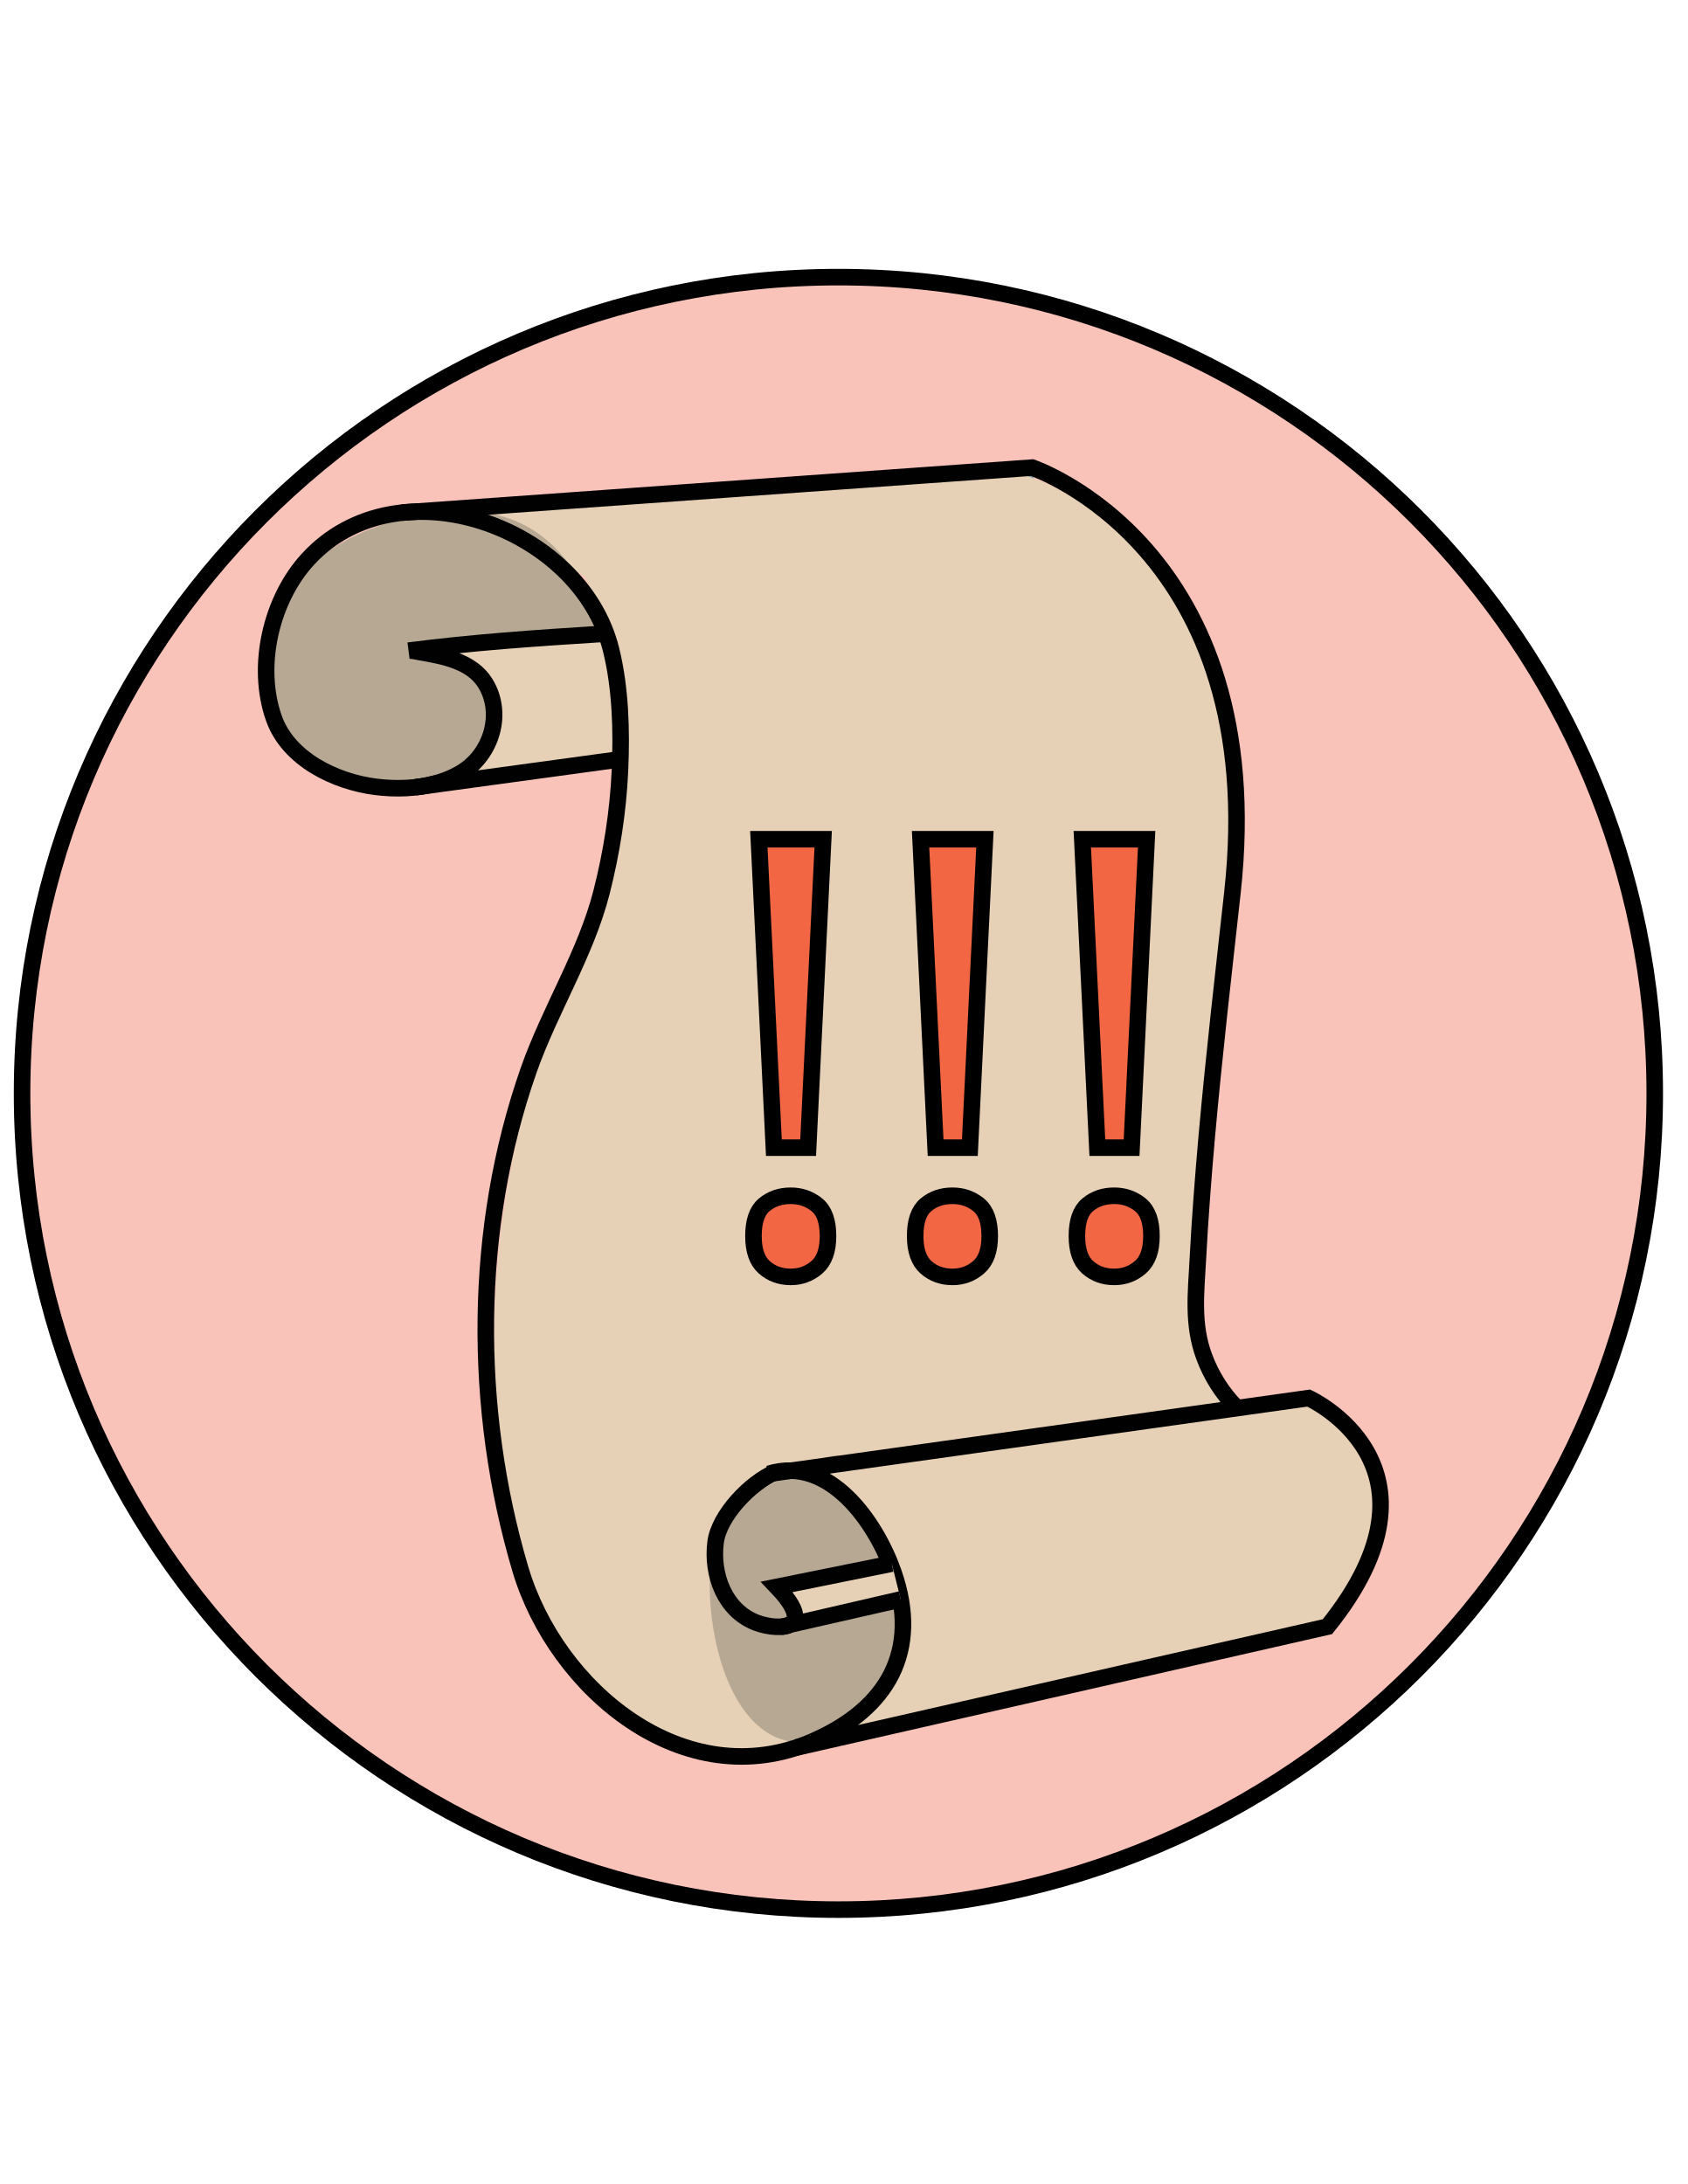
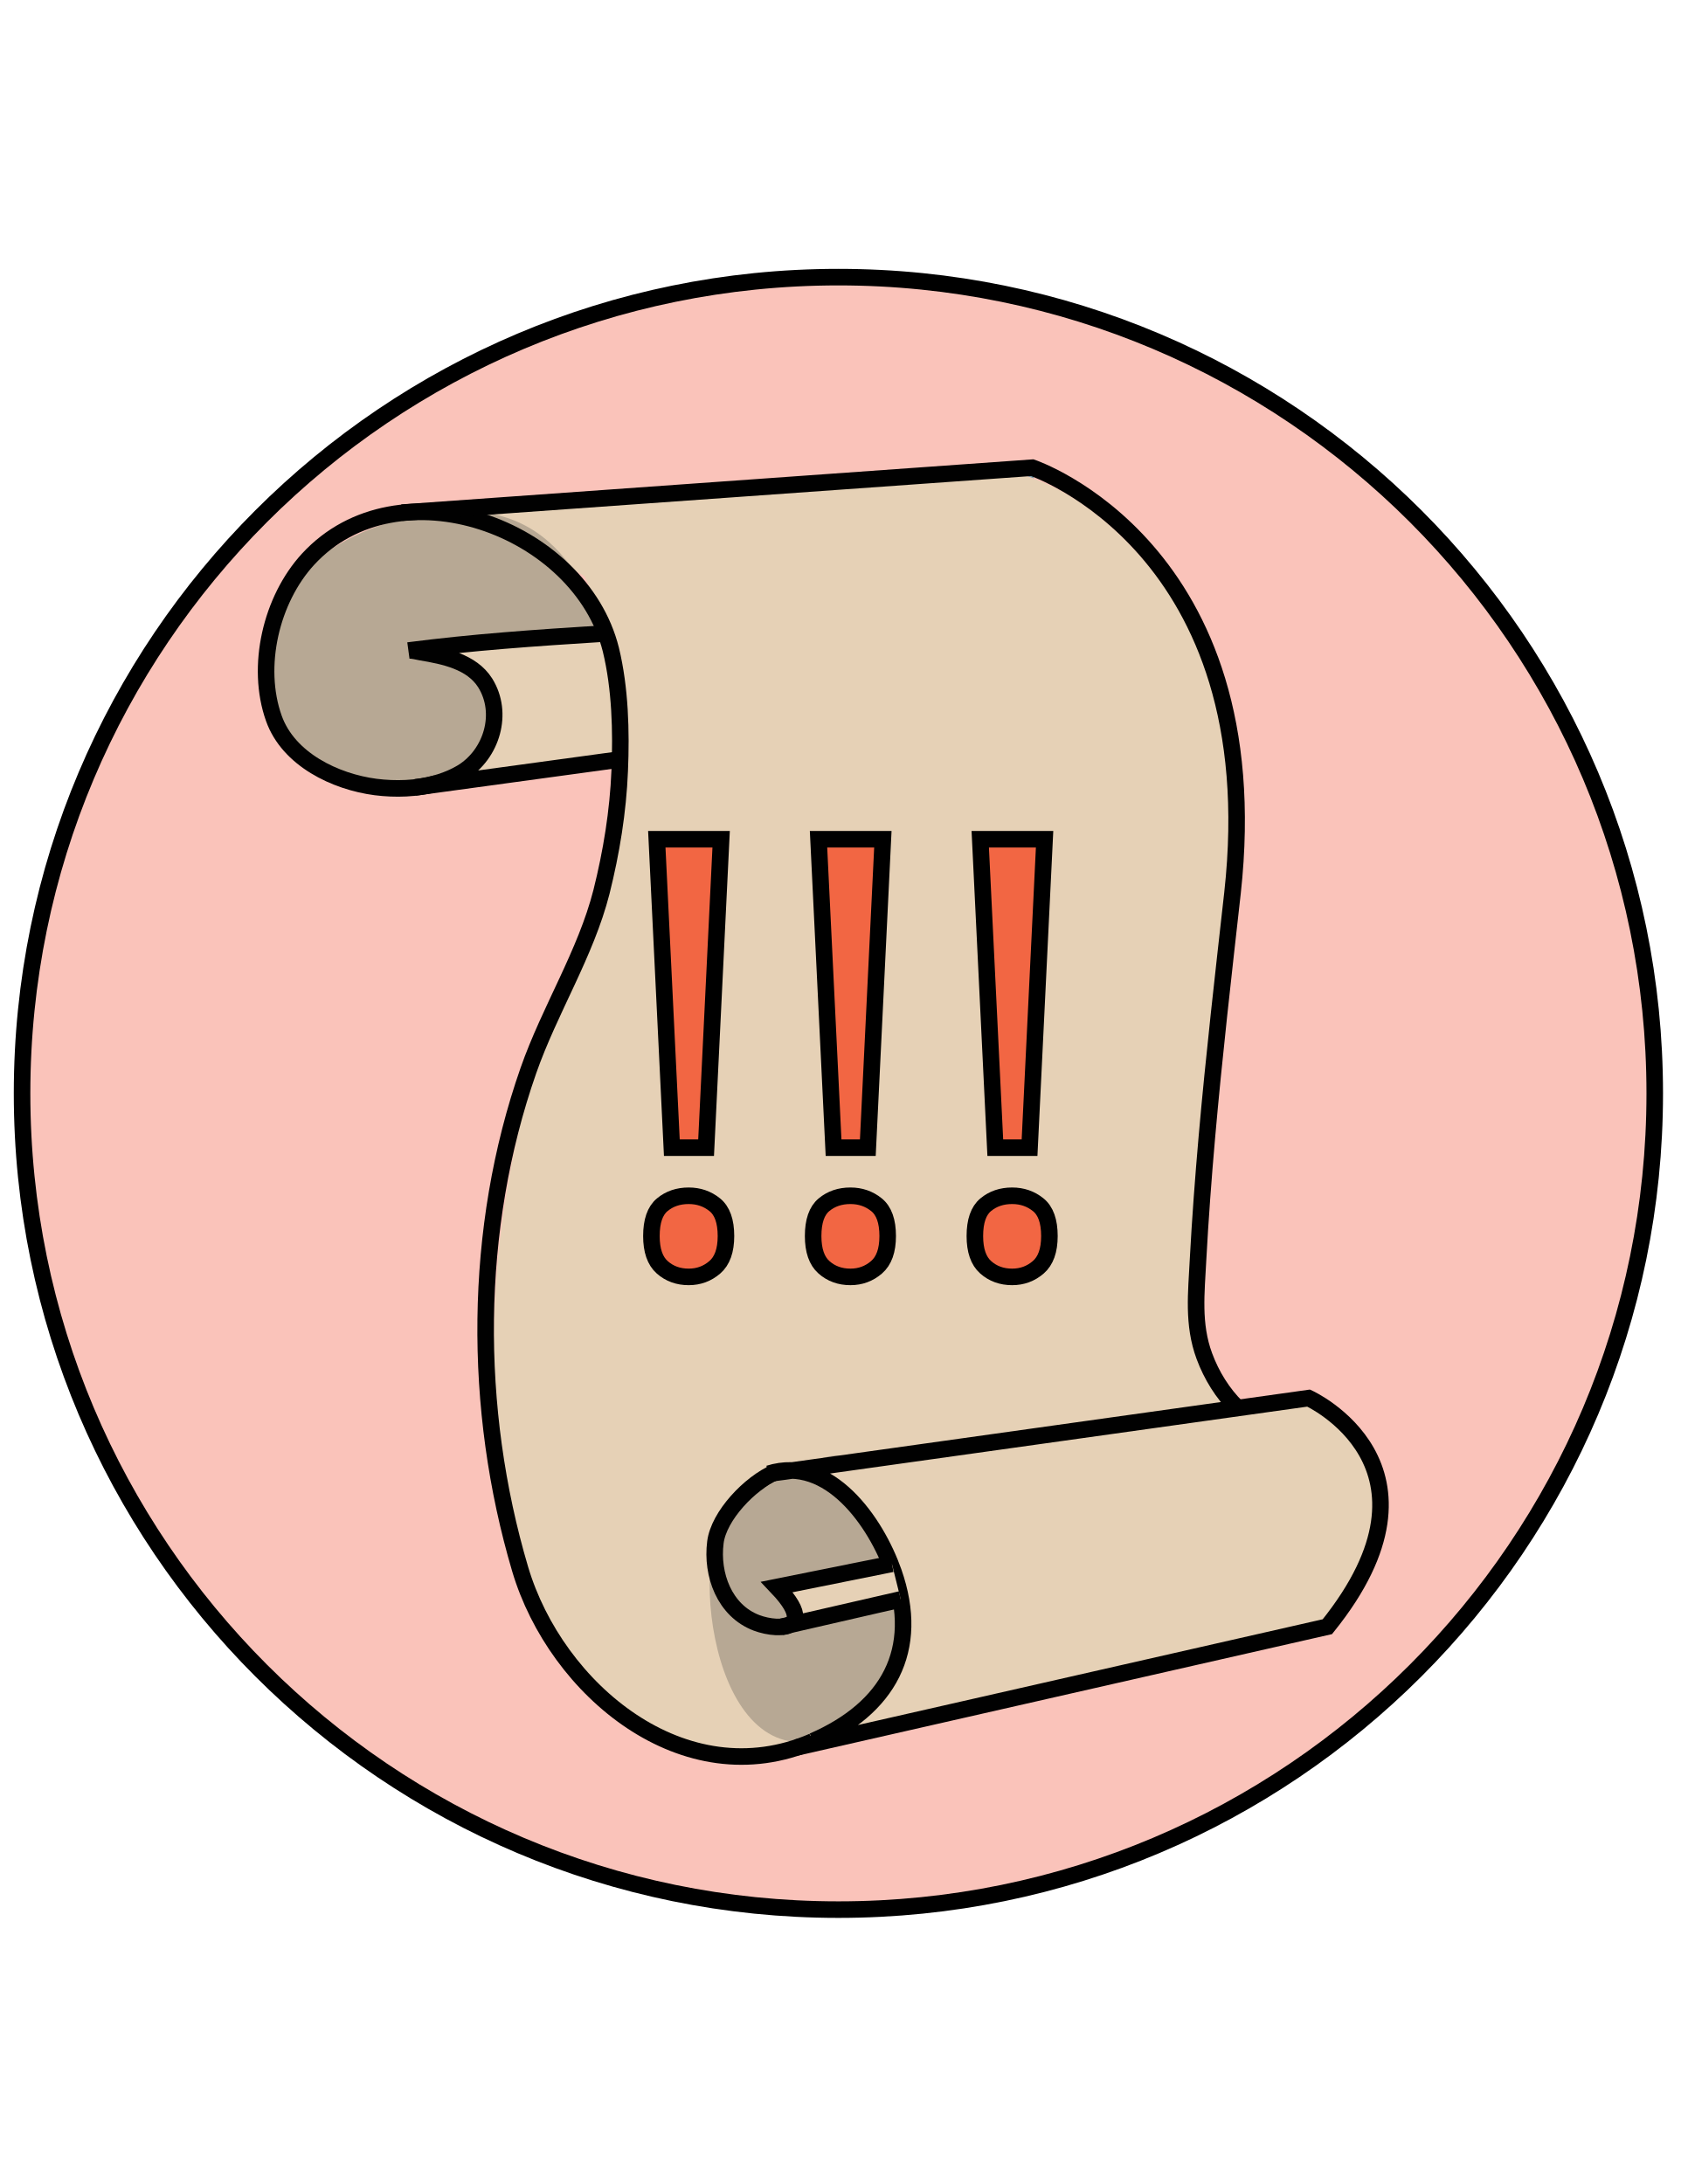
<svg xmlns="http://www.w3.org/2000/svg" version="1.1" id="Layer_1" x="0px" y="0px" viewBox="0 0 612 792" style="enable-background:new 0 0 612 792;" xml:space="preserve">
  <style type="text/css">
	.st0{fill:#FAC3BA;stroke:#000000;stroke-width:6;stroke-miterlimit:10;}
	.st1{fill:#789CAA;}
	.st2{fill:#E6D1B6;}
	.st3{fill:#B7A894;}
	.st4{fill:#E6D1B6;stroke:#010101;stroke-width:6;stroke-miterlimit:10;}
	.st5{fill:none;stroke:#010101;stroke-width:6;stroke-miterlimit:10;}
	.st6{fill:none;}
- 	.st7{fill:#F26643;stroke:#000000;stroke-width:6;stroke-miterlimit:10;}
- 	.st8{font-family:'MyriadPro-Regular';}
+ 	.st7{fill:#F26643;}
+ 	.st8{font-family:'ArialMT';}
	.st9{font-size:218px;}
+ 	.st10{fill:none;stroke:#000000;stroke-width:6;stroke-miterlimit:10;}
</style>
  <circle class="st0" cx="304" cy="396.5" r="296" />
-   <polygon class="st1" points="296.61,348.49 296.07,346.96 296.58,347.38 " />
-   <path class="st1" d="M374.91,173.54c-4.06-1.47-8.16-2.51-12.27-3.05l11.62-0.92L374.91,173.54z" />
-   <polygon class="st1" points="296.61,348.49 296.07,346.96 296.58,347.38 " />
-   <polygon class="st1" points="296.61,348.49 296.07,346.96 296.58,347.38 " />
-   <path class="st2" d="M435.51,497.02c-0.76-3.77-1.51-7.54-2.27-11.31c-0.23-4.01-0.04-8.07,0.13-11.91  c0.74-16.77,2.51-33.48,1.3-50.15c2.11-0.83,3.59-2.88,2.58-5.66c-1.06-2.92,0.96-6.07,1.37-9.02c0.38-2.7,0.2-5.52-1.18-7.94  c-0.29-0.51-0.62-0.98-0.98-1.4c8.81-38.69,12.01-84.04,12.01-111.32c0-47.18-34.82-100.72-73.56-114.77  c-4.06-1.47-8.16-2.51-12.27-3.05l-20.82,1.64L172,185.51L211.96,209l11.22,24.66c-0.39,21.26,0.18,53.44-1.9,81.04  c-17.87,37.39-50.75,120.32-40.1,206.39c-0.12,2.28-0.18,4.58-0.18,6.89c0,60.18,39.4,108.97,88,108.97s88-48.79,88-108.97  c2.47,3.99,73.15-9.94,73.15-14.68c1.35,2.33,3.13,4.4,5.52,6.22c1.86,1.41,4.5,0.53,6.06-0.78c7.89-6.62-1.93-13.47-5.03-19.17  C436.25,498.74,435.86,497.88,435.51,497.02z M296.07,346.96l0.51,0.42l0.03,1.11L296.07,346.96z" />
-   <polygon class="st1" points="296.61,348.49 296.07,346.96 296.58,347.38 " />
-   <path class="st1" d="M362.64,170.49l-20.82,1.64c4.45-1.38,9.13-2.11,14.02-2.11C358.11,170.02,360.37,170.18,362.64,170.49z" />
+   <polygon class="st1" points="296.6,348.5 296.1,347 296.6,347.4 " />
+   <path class="st1" d="M374.9,173.5c-4.1-1.5-8.2-2.5-12.3-3.1l11.6-0.9L374.9,173.5z" />
+   <polygon class="st1" points="296.6,348.5 296.1,347 296.6,347.4 " />
+   <polygon class="st1" points="296.6,348.5 296.1,347 296.6,347.4 " />
+   <path class="st2" d="M435.5,497c-0.8-3.8-1.5-7.5-2.3-11.3c-0.2-4,0-8.1,0.1-11.9c0.7-16.8,2.5-33.5,1.3-50.1  c2.1-0.8,3.6-2.9,2.6-5.7c-1.1-2.9,1-6.1,1.4-9c0.4-2.7,0.2-5.5-1.2-7.9c-0.3-0.5-0.6-1-1-1.4c8.8-38.7,12-84,12-111.3  c0-47.2-34.8-100.7-73.6-114.8c-4.1-1.5-8.2-2.5-12.3-3.1l-20.8,1.6L172,185.5l40,23.5l11.2,24.7c-0.4,21.3,0.2,53.4-1.9,81  c-17.9,37.4-50.8,120.3-40.1,206.4c-0.1,2.3-0.2,4.6-0.2,6.9c0,60.2,39.4,109,88,109s88-48.8,88-109c2.5,4,73.1-9.9,73.1-14.7  c1.4,2.3,3.1,4.4,5.5,6.2c1.9,1.4,4.5,0.5,6.1-0.8c7.9-6.6-1.9-13.5-5-19.2C436.2,498.7,435.9,497.9,435.5,497z M296.1,347l0.5,0.4  l0,1.1L296.1,347z" />
+   <polygon class="st1" points="296.6,348.5 296.1,347 296.6,347.4 " />
+   <path class="st1" d="M362.6,170.5l-20.8,1.6c4.5-1.4,9.1-2.1,14-2.1C358.1,170,360.4,170.2,362.6,170.5z" />
  <g>
-     <path class="st3" d="M266.61,545.25c-17.56,8.95-11.31,92.86,28.13,86.21c41.68-7.03,37.91-65.06,33.41-41.53   c-7.75,40.53,11.58,27.99-14.93-52.07C306.72,518.25,294.16,531.21,266.61,545.25z" />
-     <path class="st3" d="M96.5,237.77c0,28.86,14.73,54.36,54.17,47.71c41.68-7.03,73.5-3.93,72.32-27.85   c-1.43-28.83-14.07-72.12-54.06-72.12S96.5,208.91,96.5,237.77z" />
-     <path class="st4" d="M224.76,275.36l-73.87,10.09c0,0-0.08,0.01-0.23,0.03c6.03-0.67,11.95-2.38,17-5.53   c10.58-6.59,15.12-21.4,8.21-32.35c-4.86-7.7-14.94-9.67-23.27-11.06c-1.33-0.22-3.11-0.76-4.47-0.59   c23.44-2.99,44.65-4.47,71.67-6.17" />
-     <path class="st5" d="M294.74,631.47c-46.49,20.21-93.12-18.73-106.08-62.51c-17.2-58.11-17.13-123.37,3-180.79   c7.72-22.01,20.81-42.38,26.5-64.82c3.64-14.36,5.96-29.08,6.63-43.89c0.65-14.34,0.24-29.95-3.24-43.94   c-11.11-44.64-77.1-68.29-109.84-32.79c-13.45,14.58-19.08,38.86-12.4,57.73c5.26,14.86,22.29,23.02,36.9,24.87   c7.09,0.9,14.93,0.72,22.1-1.3" />
-     <path class="st5" d="M287.11,588.66c-2.51,2.08-8.63,1.37-12.77-0.18c-11.62-4.36-16.38-17.54-14.87-29.2   c1.24-9.63,12.47-21.51,21.68-25.42" />
-     <path class="st4" d="M288.81,633.72l192.51-43.83c47.02-58.43-6.8-82.9-6.8-82.9l-187.61,26.33c0,0-3.32,0.47-8.14,1.14   c21.92-6.75,38.83,17.54,45.18,35.7c9.88,28.26-1.88,49.4-29.21,61.29" />
-     <path class="st5" d="M145.67,185.9l228.59-16.33c0,0,86.43,29.04,72.6,154.2c-3.26,29.53-6.69,59.05-9.32,88.65   c-1.31,14.79-2.43,29.6-3.22,44.42c-0.64,12.05-2.03,23.38,2.26,35.01c2.58,6.99,6.61,13.45,11.89,18.72" />
-     <path class="st4" d="M326.59,580.01c0,0-43.11,9.89-43.12,9.89c5.28-0.48,8.05-4.11-1.79-14.44c0,0,41.67-8.43,41.67-8.43" />
+     <path class="st3" d="M266.6,545.2c-17.6,9-11.3,92.9,28.1,86.2c41.7-7,37.9-65.1,33.4-41.5c-7.8,40.5,11.6,28-14.9-52.1   C306.7,518.2,294.2,531.2,266.6,545.2z" />
+     <path class="st3" d="M96.5,237.8c0,28.9,14.7,54.4,54.2,47.7c41.7-7,73.5-3.9,72.3-27.9c-1.4-28.8-14.1-72.1-54.1-72.1   S96.5,208.9,96.5,237.8z" />
+     <path class="st4" d="M224.8,275.4l-73.9,10.1c0,0-0.1,0-0.2,0c6-0.7,11.9-2.4,17-5.5c10.6-6.6,15.1-21.4,8.2-32.4   c-4.9-7.7-14.9-9.7-23.3-11.1c-1.3-0.2-3.1-0.8-4.5-0.6c23.4-3,44.7-4.5,71.7-6.2" />
+     <path class="st5" d="M294.7,631.5c-46.5,20.2-93.1-18.7-106.1-62.5c-17.2-58.1-17.1-123.4,3-180.8c7.7-22,20.8-42.4,26.5-64.8   c3.6-14.4,6-29.1,6.6-43.9c0.6-14.3,0.2-29.9-3.2-43.9c-11.1-44.6-77.1-68.3-109.8-32.8c-13.4,14.6-19.1,38.9-12.4,57.7   c5.3,14.9,22.3,23,36.9,24.9c7.1,0.9,14.9,0.7,22.1-1.3" />
+     <path class="st5" d="M287.1,588.7c-2.5,2.1-8.6,1.4-12.8-0.2c-11.6-4.4-16.4-17.5-14.9-29.2c1.2-9.6,12.5-21.5,21.7-25.4" />
+     <path class="st4" d="M288.8,633.7l192.5-43.8c47-58.4-6.8-82.9-6.8-82.9l-187.6,26.3c0,0-3.3,0.5-8.1,1.1   c21.9-6.8,38.8,17.5,45.2,35.7c9.9,28.3-1.9,49.4-29.2,61.3" />
+     <path class="st5" d="M145.7,185.9l228.6-16.3c0,0,86.4,29,72.6,154.2c-3.3,29.5-6.7,59-9.3,88.6c-1.3,14.8-2.4,29.6-3.2,44.4   c-0.6,12-2,23.4,2.3,35c2.6,7,6.6,13.5,11.9,18.7" />
+     <path class="st4" d="M326.6,580c0,0-43.1,9.9-43.1,9.9c5.3-0.5,8-4.1-1.8-14.4l41.7-8.4" />
  </g>
-   <rect x="255.09" y="307.92" transform="matrix(0.9994 -0.034 0.034 0.9994 -13.0235 11.6422)" class="st6" width="161.19" height="161.39" />
-   <text transform="matrix(1 0 0 1 257.4951 460.0041)" class="st7 st8 st9">!!!</text>
+   <rect x="255.1" y="307.9" transform="matrix(0.9994 -3.400074e-02 3.400074e-02 0.9994 -13.019 11.6378)" class="st6" width="161.2" height="161.4" />
+   <text transform="matrix(1 0 0 1 220.4951 460.0043)" class="st7 st8 st9">!!!</text>
+   <text transform="matrix(1 0 0 1 220.4951 460.0043)" class="st10 st8 st9">!!!</text>
</svg>
